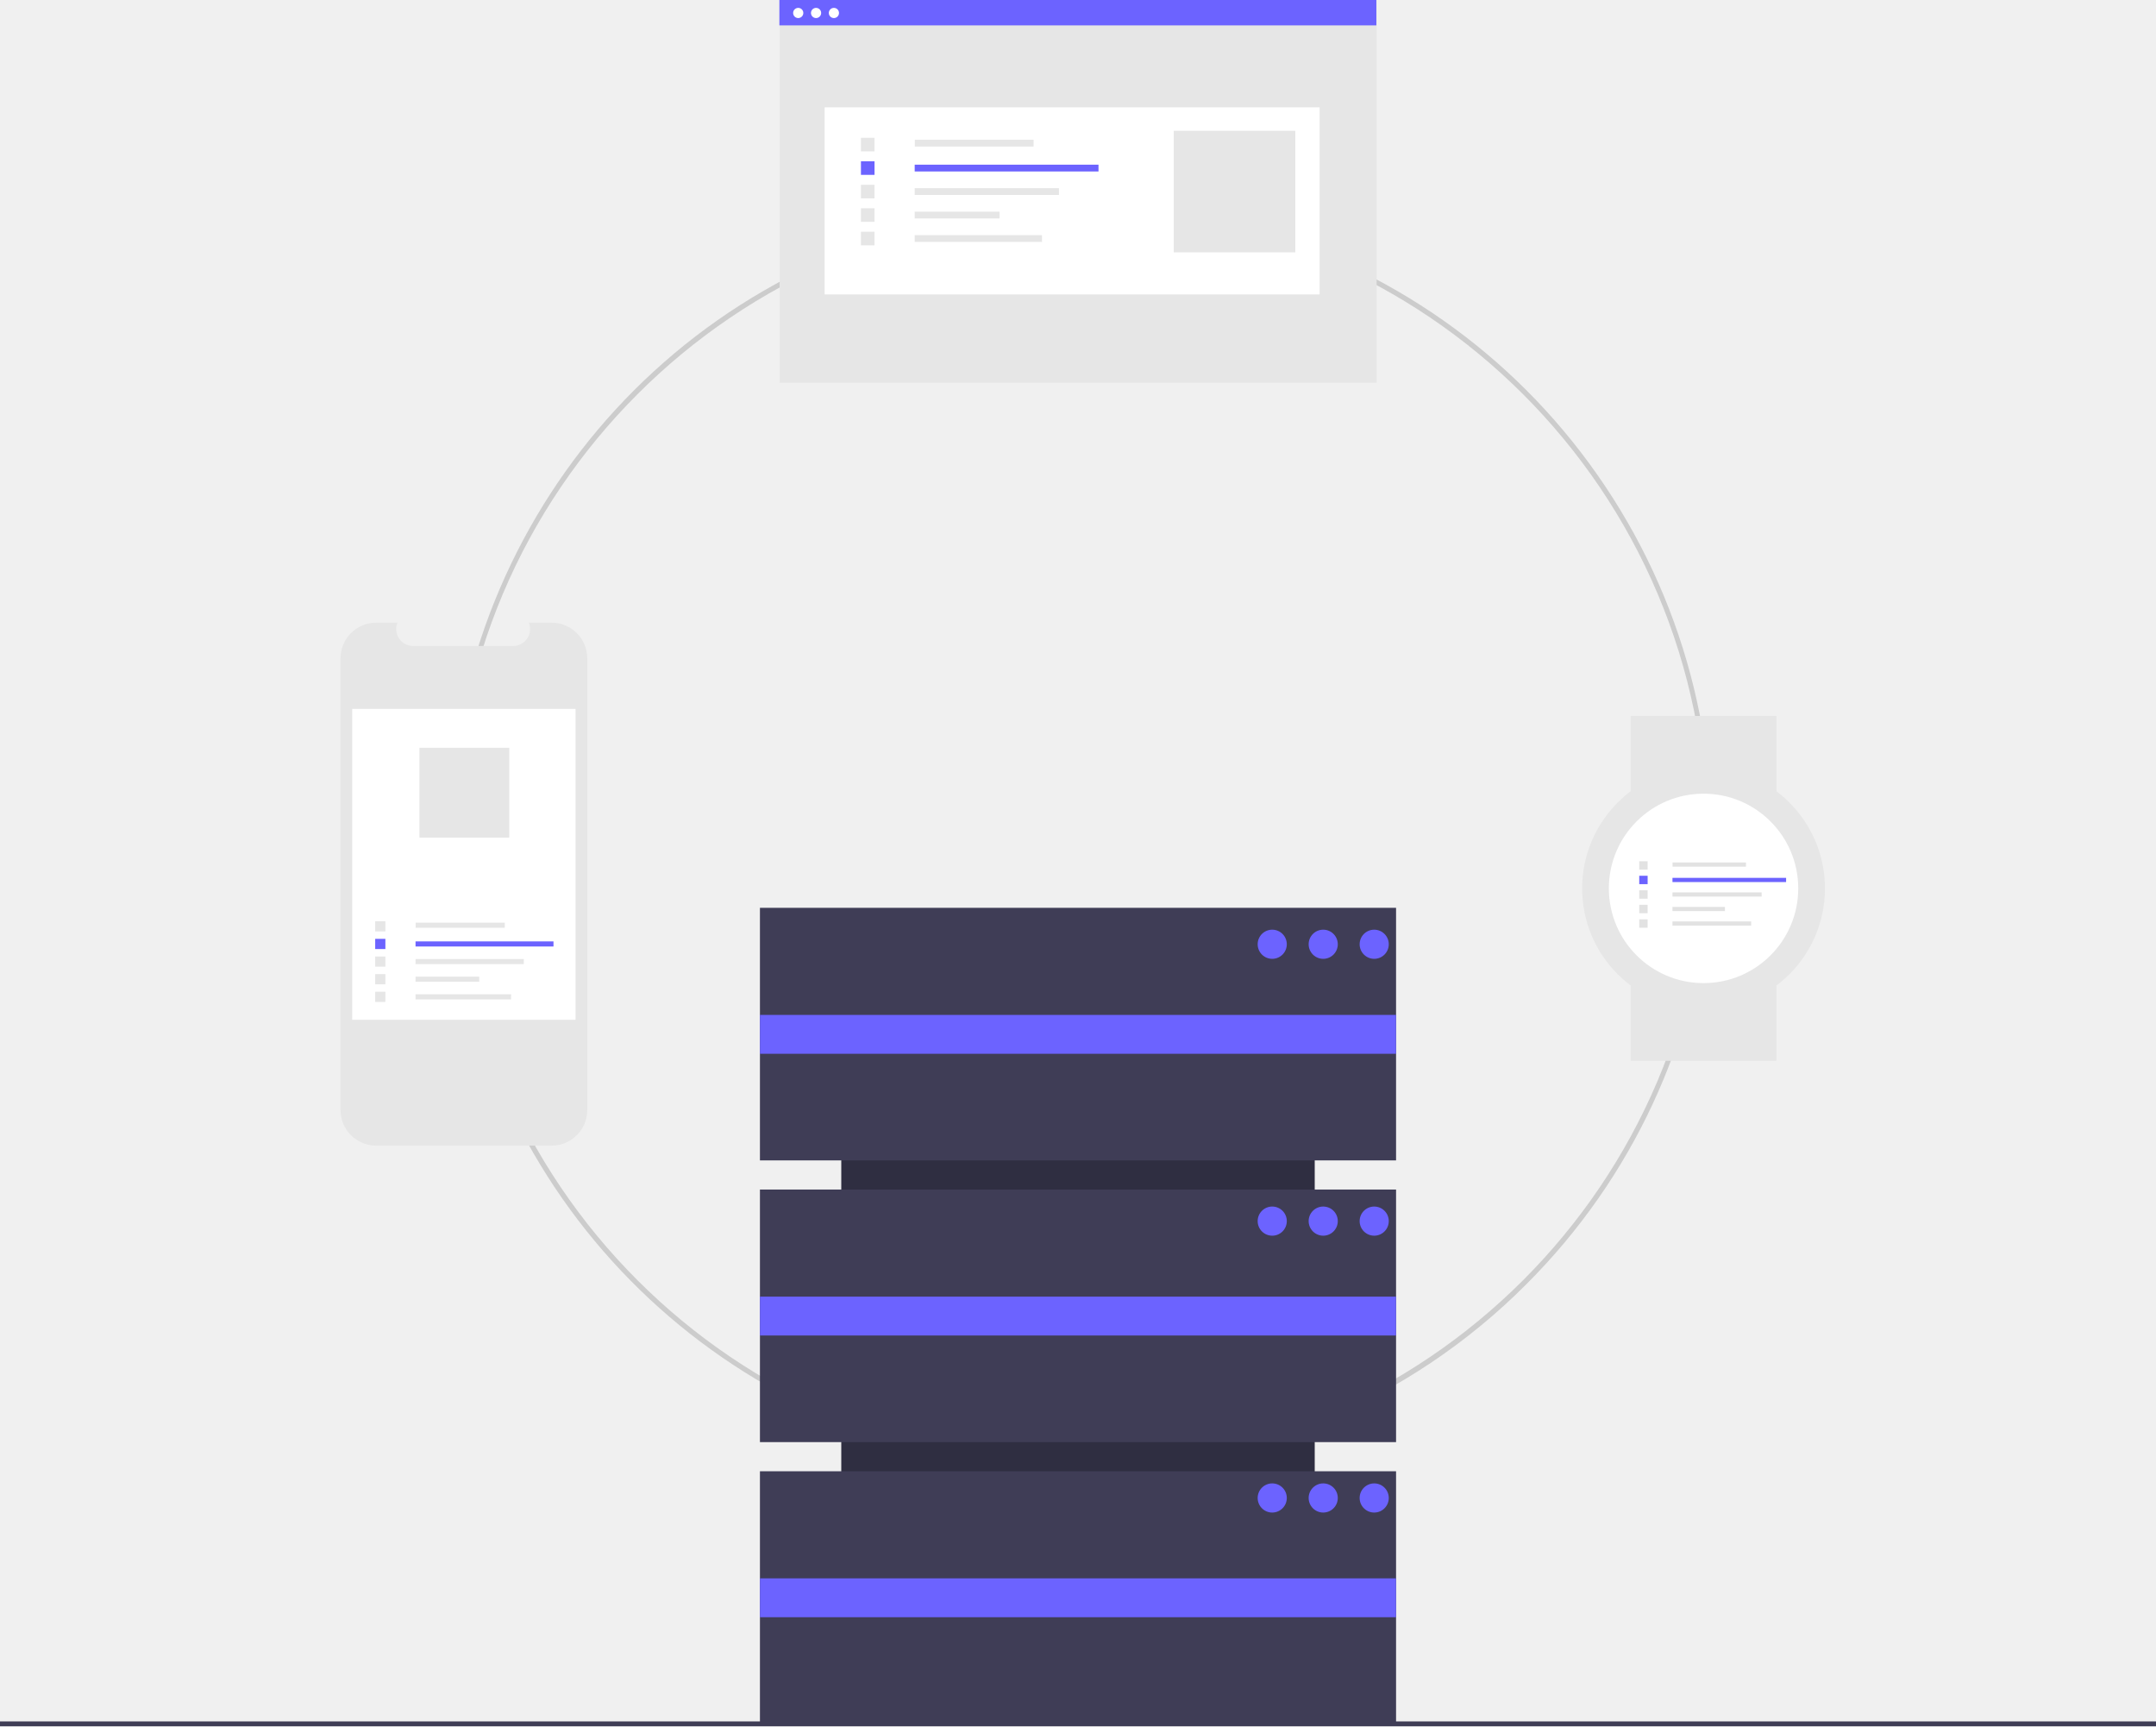
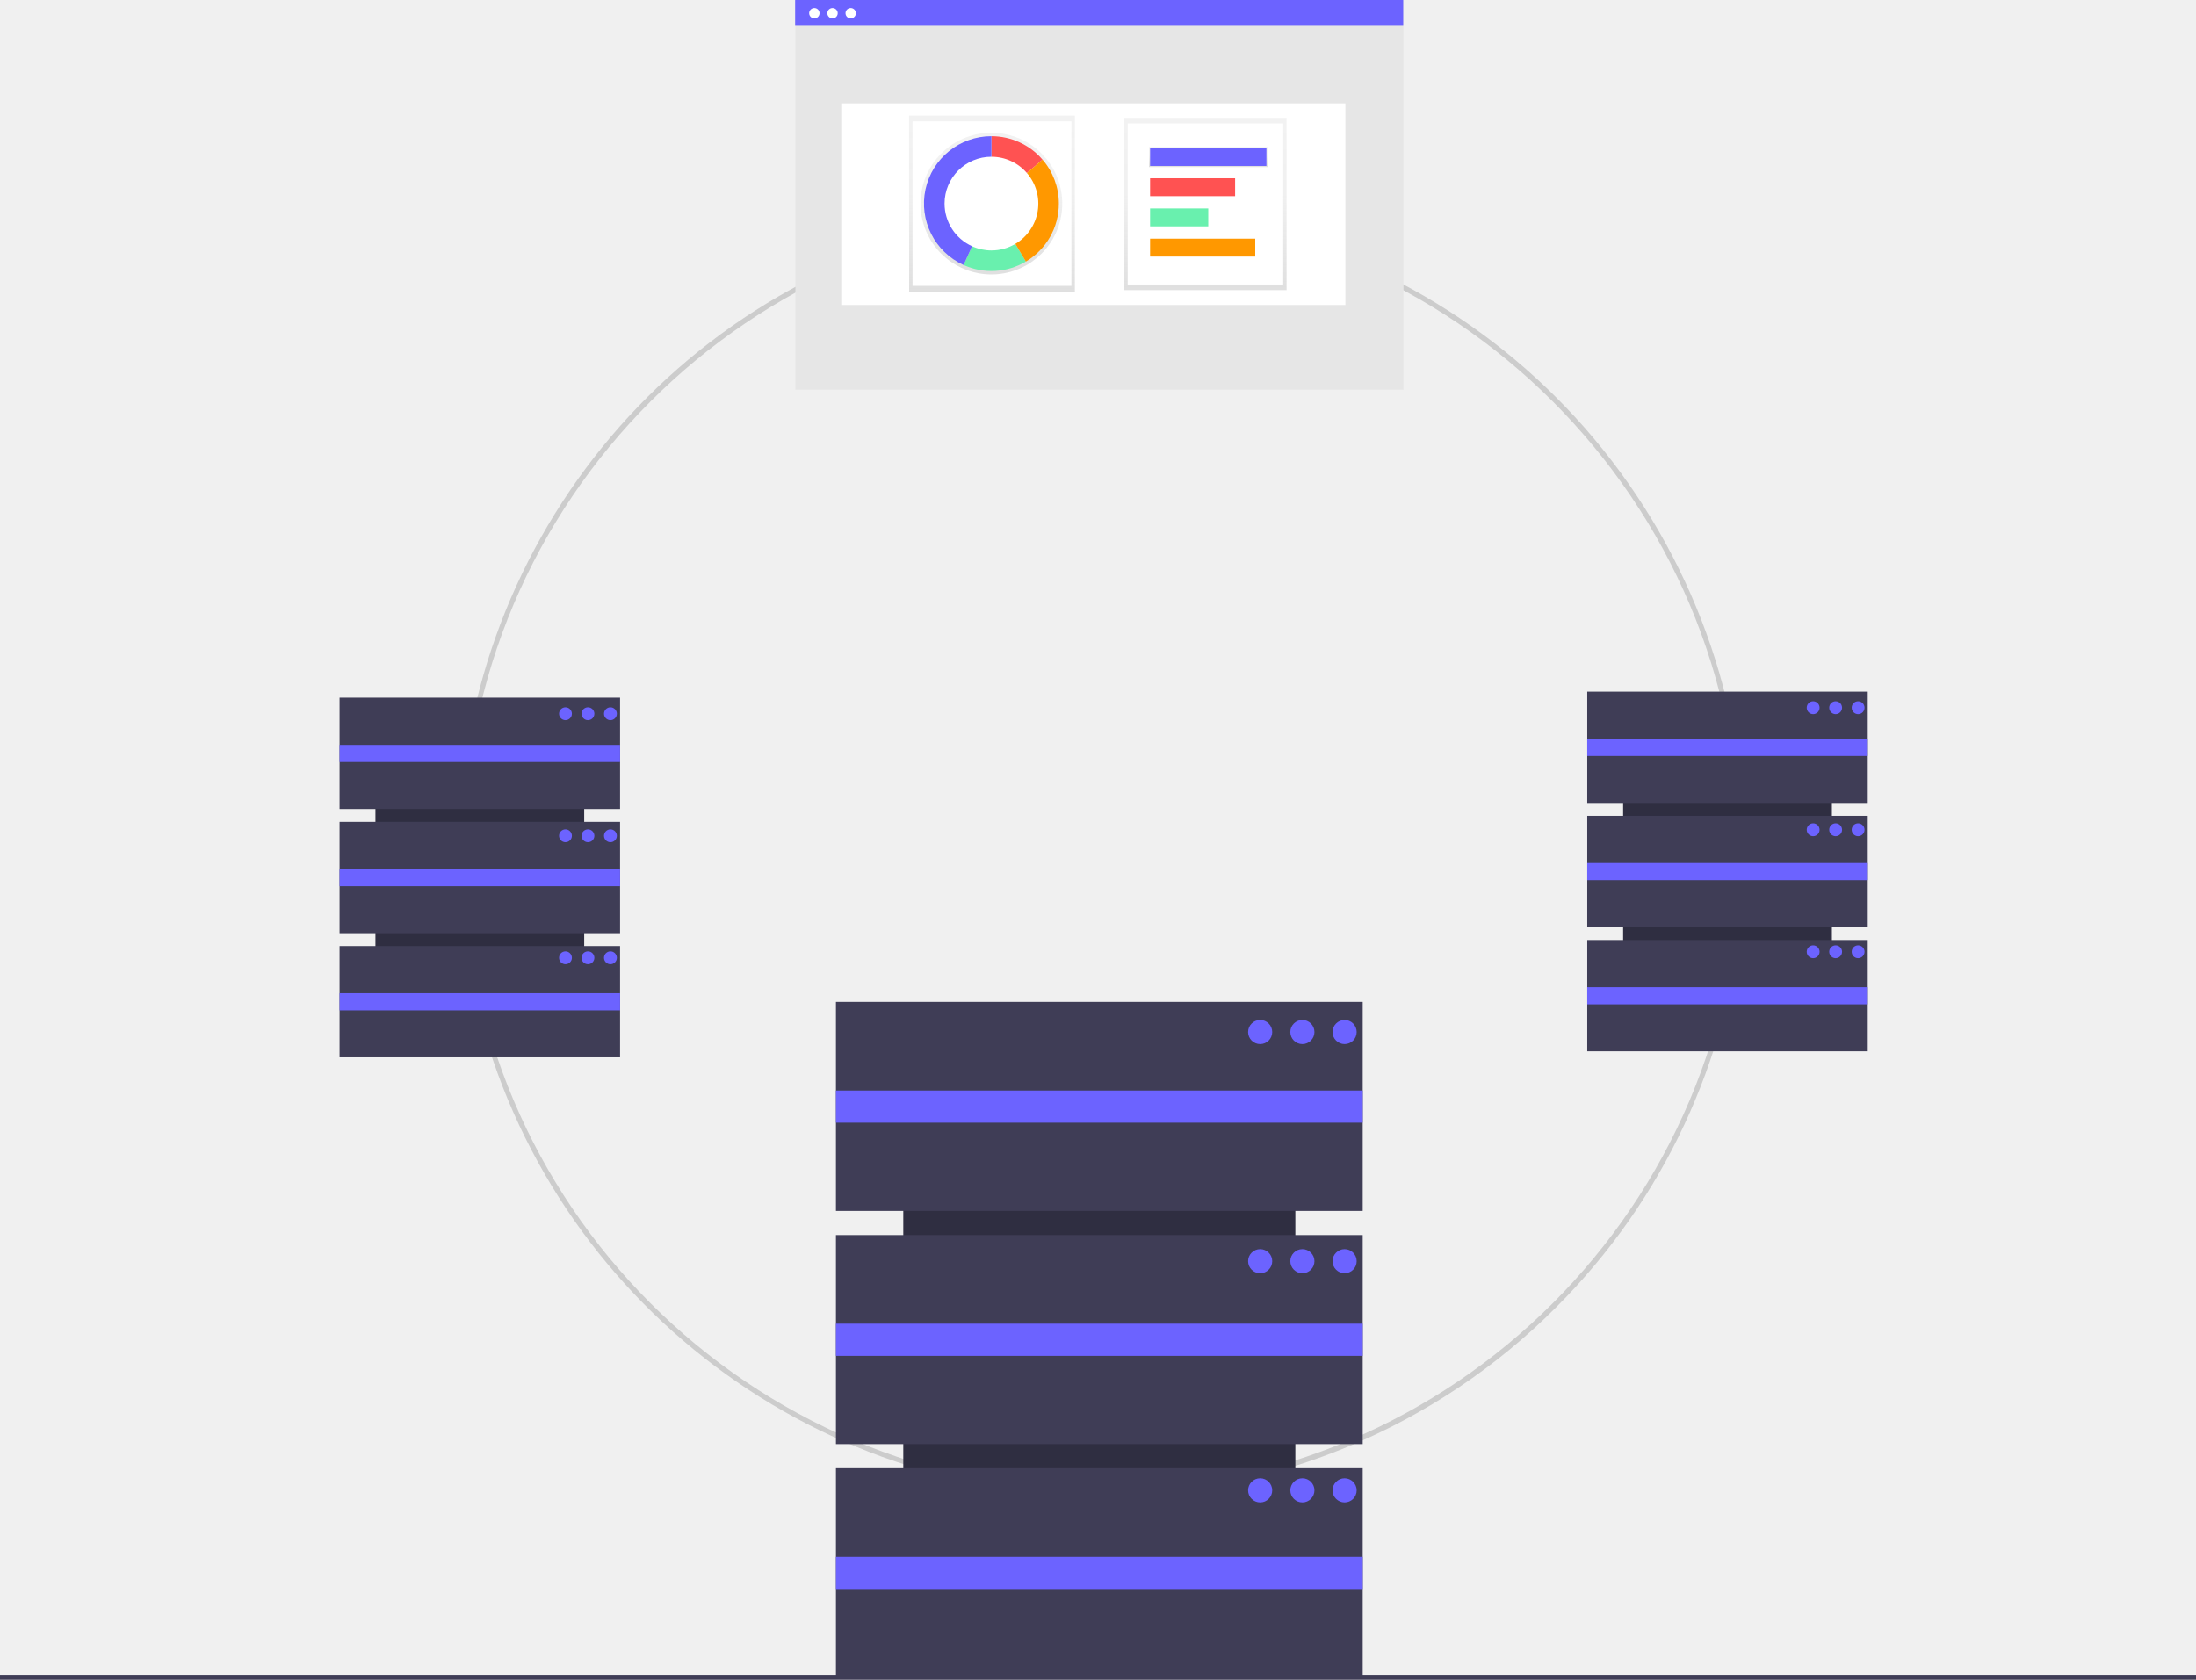
- <svg xmlns="http://www.w3.org/2000/svg" data-name="Layer 1" width="888" height="710.807" viewBox="0 0 888 710.807">
-   <path d="M444.936 604.807a260.064 260.064 0 11183.893-76.17 258.365 258.365 0 01-183.893 76.17zm0-518.129c-142.297 0-258.065 115.768-258.065 258.065S302.64 602.807 444.936 602.807 703 487.04 703 344.743 587.232 86.678 444.936 86.678z" fill="#ccc" />
-   <path fill="#2f2e41" d="M541.5 381.807v262h-195v-262z" />
-   <path fill="#3f3d56" d="M313 373.807h262v104H313zm0 116h262v104H313zm0 116h262v104H313z" />
-   <path fill="#6c63ff" d="M313 417.904h262v16H313zm0 116h262v16H313zm0 116h262v16H313z" />
-   <circle cx="524" cy="388.807" r="6" fill="#6c63ff" />
-   <circle cx="545" cy="388.807" r="6" fill="#6c63ff" />
-   <circle cx="566" cy="388.807" r="6" fill="#6c63ff" />
-   <circle cx="524" cy="502.807" r="6" fill="#6c63ff" />
-   <circle cx="545" cy="502.807" r="6" fill="#6c63ff" />
-   <circle cx="566" cy="502.807" r="6" fill="#6c63ff" />
-   <circle cx="524" cy="616.807" r="6" fill="#6c63ff" />
-   <circle cx="545" cy="616.807" r="6" fill="#6c63ff" />
-   <circle cx="566" cy="616.807" r="6" fill="#6c63ff" />
-   <path fill="#3f3d56" d="M0 708.807h888v2H0z" />
-   <path d="M241.879 271.065v185.991a14.675 14.675 0 01-14.673 14.673h-72.278a14.677 14.677 0 01-14.678-14.673V271.065a14.677 14.677 0 0114.678-14.673h8.768A6.978 6.978 0 00170.15 266h41.208a6.978 6.978 0 006.455-9.607h9.392a14.675 14.675 0 0114.673 14.673z" fill="#e6e6e6" />
-   <path fill="#fff" d="M145.064 291.91h92v128h-92z" />
-   <path fill="#e6e6e6" d="M171.186 379.927h36.72v2.098h-36.72z" />
-   <path fill="#6c63ff" d="M171.149 387.632h56.817v2.098h-56.817z" />
-   <path fill="#e6e6e6" d="M171.149 394.89h44.588v2.098h-44.588zm0 7.259h26.228v2.098h-26.228zm0 7.258h39.343v2.098h-39.343zm-16.616-30.083h4.197v4.197h-4.197z" />
-   <path fill="#6c63ff" d="M154.533 386.582h4.197v4.197h-4.197z" />
-   <path fill="#e6e6e6" d="M154.533 393.841h4.197v4.197h-4.197zm0 7.259h4.197v4.197h-4.197zm0 7.258h4.197v4.197h-4.197zm18.218-100.448h36.998v36.998h-36.998zM321.111.139h245.884v157.475H321.111z" />
-   <path fill="#fff" d="M339.647 44.195h203.861v77.035H339.647z" />
-   <path fill="#e6e6e6" d="M376.789 57.542h48.927v2.796h-48.927z" />
-   <path fill="#6c63ff" d="M376.74 67.807h75.705v2.796H376.74z" />
-   <path fill="#e6e6e6" d="M376.74 77.479h59.411v2.796H376.74zm0 9.672h34.948v2.796H376.74zm0 9.671h52.422v2.796H376.74zm-22.139-40.084h5.592v5.592h-5.592z" />
-   <path fill="#6c63ff" d="M354.601 66.409h5.592v5.592h-5.592z" />
-   <path fill="#e6e6e6" d="M354.601 76.081h5.592v5.592h-5.592zm0 9.672h5.592v5.592h-5.592zm0 9.671h5.592v5.592h-5.592zm128.844-41.577h50.059v50.059h-50.059z" />
-   <path fill="#6c63ff" d="M321.006 0H566.89v10.446H321.006z" />
-   <circle cx="328.768" cy="5.341" r="2.097" fill="#fff" />
-   <circle cx="336.117" cy="5.341" r="2.097" fill="#fff" />
-   <circle cx="343.466" cy="5.341" r="2.097" fill="#fff" />
-   <path fill="#e6e6e6" d="M671.648 294.807h60v31h-60zm0 111h60v31h-60z" />
-   <circle cx="701.648" cy="365.807" r="50" fill="#e6e6e6" />
-   <circle cx="701.648" cy="365.807" r="39" fill="#fff" />
-   <path fill="#e2e2e2" d="M688.877 355.122h30.247v1.728h-30.247z" />
-   <path fill="#6c63ff" d="M688.846 361.468h46.802v1.728h-46.802z" />
-   <path fill="#e2e2e2" d="M688.846 367.447h36.728v1.728h-36.728zm0 5.979h21.605v1.728h-21.605zm0 5.979h32.407v1.728h-32.407zm-13.686-24.78h3.457v3.457h-3.457z" />
-   <path fill="#6c63ff" d="M675.16 360.604h3.457v3.457h-3.457z" />
-   <path fill="#e2e2e2" d="M675.16 366.583h3.457v3.457h-3.457zm0 5.979h3.457v3.457h-3.457zm0 5.979h3.457v3.457h-3.457z" />
+ <svg xmlns="http://www.w3.org/2000/svg" xmlns:xlink="http://www.w3.org/1999/xlink" data-name="Layer 1" width="888" height="679.394" viewBox="0 0 888 679.394">
+   <defs>
+     <linearGradient gradientTransform="translate(54.684 -108.597) scale(.46216)" id="d" x1="749.12" y1="475.15" x2="749.12" y2="351.15" xlink:href="#a" />
+     <linearGradient id="a" x1="213.62" y1="486" x2="213.62" gradientUnits="userSpaceOnUse">
+       <stop offset="0" stop-color="gray" stop-opacity=".25" />
+       <stop offset=".54" stop-color="gray" stop-opacity=".12" />
+       <stop offset="1" stop-color="gray" stop-opacity=".1" />
+     </linearGradient>
+     <linearGradient gradientTransform="translate(126.088 -64.932) scale(.46216)" id="c" x1="595.12" y1="395.68" x2="595.12" y2="241.68" xlink:href="#a" />
+     <linearGradient gradientTransform="translate(130.919 -96.493) scale(.45238)" id="f" x1="790.62" y1="362.68" x2="790.62" y2="344.68" xlink:href="#b" />
+     <linearGradient id="b" x1="213.62" y1="486" x2="213.62" gradientUnits="userSpaceOnUse">
+       <stop offset="0" stop-color="gray" stop-opacity=".25" />
+       <stop offset=".54" stop-color="gray" stop-opacity=".12" />
+       <stop offset="1" stop-color="gray" stop-opacity=".1" />
+     </linearGradient>
+     <linearGradient gradientTransform="translate(130.919 -96.493) scale(.45238)" id="e" x1="788.12" y1="472.68" x2="788.12" y2="318.68" xlink:href="#b" />
+   </defs>
+   <path d="M445.468 604.807a260.064 260.064 0 11183.894-76.17 258.365 258.365 0 01-183.894 76.17zm0-518.129c-142.297 0-258.064 115.768-258.064 258.065S303.17 602.807 445.468 602.807c142.297 0 258.064-115.767 258.064-258.064 0-142.297-115.767-258.065-258.064-258.065z" fill="#ccc" />
+   <path fill="#2f2e41" d="M523.801 411.725v213.01H365.263v-213.01z" />
+   <path fill="#3f3d56" d="M338.028 405.221h213.01v84.554h-213.01zm0 94.31h213.01v84.554h-213.01zm0 94.309h213.01v84.554h-213.01z" />
+   <path fill="#6c63ff" d="M338.028 441.072h213.01v13.008h-213.01zm0 94.31h213.01v13.008h-213.01zm0 94.309h213.01v13.008h-213.01z" />
+   <circle cx="509.574" cy="417.416" r="4.878" fill="#6c63ff" />
+   <circle cx="526.647" cy="417.416" r="4.878" fill="#6c63ff" />
+   <circle cx="543.72" cy="417.416" r="4.878" fill="#6c63ff" />
+   <circle cx="509.574" cy="510.1" r="4.878" fill="#6c63ff" />
+   <circle cx="526.647" cy="510.1" r="4.878" fill="#6c63ff" />
+   <circle cx="543.72" cy="510.1" r="4.878" fill="#6c63ff" />
+   <circle cx="509.574" cy="602.784" r="4.878" fill="#6c63ff" />
+   <circle cx="526.647" cy="602.784" r="4.878" fill="#6c63ff" />
+   <circle cx="543.72" cy="602.784" r="4.878" fill="#6c63ff" />
+   <path fill="#3f3d56" d="M0 677.394h888v2H0z" />
+   <path fill="#e6e6e6" d="M321.643.139h245.884v157.475H321.643z" />
+   <path fill="#fff" d="M340.179 41.799H544.04v81.561H340.179z" />
+   <path fill="#6c63ff" d="M321.538 0h245.884v10.446H321.538z" />
+   <circle cx="329.301" cy="5.341" r="2.097" fill="#fff" />
+   <circle cx="336.65" cy="5.341" r="2.097" fill="#fff" />
+   <circle cx="343.999" cy="5.341" r="2.097" fill="#fff" />
+   <path fill="#2f2e41" d="M236.236 285.654V399.08h-84.42V285.654z" />
+   <path fill="#3f3d56" d="M137.313 282.19h113.426v45.024H137.313zm0 50.22h113.426v45.024H137.313zm0 50.219h113.426v45.024H137.313z" />
+   <path fill="#6c63ff" d="M137.313 301.281h113.426v6.927H137.313zm0 50.219h113.426v6.927H137.313zm0 50.219h113.426v6.927H137.313z" />
+   <circle cx="228.66" cy="288.684" r="2.598" fill="#6c63ff" />
+   <circle cx="237.752" cy="288.684" r="2.598" fill="#6c63ff" />
+   <circle cx="246.843" cy="288.684" r="2.598" fill="#6c63ff" />
+   <circle cx="228.66" cy="338.038" r="2.598" fill="#6c63ff" />
+   <circle cx="237.752" cy="338.038" r="2.598" fill="#6c63ff" />
+   <circle cx="246.843" cy="338.038" r="2.598" fill="#6c63ff" />
+   <circle cx="228.66" cy="387.391" r="2.598" fill="#6c63ff" />
+   <circle cx="237.752" cy="387.391" r="2.598" fill="#6c63ff" />
+   <circle cx="246.843" cy="387.391" r="2.598" fill="#6c63ff" />
+   <path fill="#2f2e41" d="M740.762 283.212v113.426h-84.42V283.212z" />
+   <path fill="#3f3d56" d="M641.839 279.749h113.426v45.024H641.839zm0 50.219h113.426v45.024H641.839zm0 50.219h113.426v45.024H641.839z" />
+   <path fill="#6c63ff" d="M641.839 298.839h113.426v6.927H641.839zm0 50.219h113.426v6.927H641.839zm0 50.219h113.426v6.927H641.839z" />
+   <circle cx="733.186" cy="286.243" r="2.598" fill="#6c63ff" />
+   <circle cx="742.277" cy="286.243" r="2.598" fill="#6c63ff" />
+   <circle cx="751.368" cy="286.243" r="2.598" fill="#6c63ff" />
+   <circle cx="733.186" cy="335.596" r="2.598" fill="#6c63ff" />
+   <circle cx="742.277" cy="335.596" r="2.598" fill="#6c63ff" />
+   <circle cx="751.368" cy="335.596" r="2.598" fill="#6c63ff" />
+   <circle cx="733.186" cy="384.949" r="2.598" fill="#6c63ff" />
+   <circle cx="742.277" cy="384.949" r="2.598" fill="#6c63ff" />
+   <circle cx="751.368" cy="384.949" r="2.598" fill="#6c63ff" />
+   <path fill="url(#c)" d="M367.623 46.764h67.013v71.173h-67.013z" />
+   <path fill="#fff" d="M369.01 49.074h64.24v66.551h-64.24z" />
+   <path d="M422.607 63.656a28.654 28.654 0 106.932 18.694 28.58 28.58 0 00-6.932-18.694zm-11.554 35.803a19.873 19.873 0 119.742-17.1 19.785 19.785 0 01-9.728 17.1z" fill="url(#d)" />
+   <path d="M415.25 69.992l6.308-5.43a27.198 27.198 0 00-20.659-9.48v8.32a18.907 18.907 0 0114.35 6.59z" fill="#ff5252" />
+   <path d="M400.899 101.294a18.828 18.828 0 01-7.82-1.696l-3.434 7.584a27.268 27.268 0 0025.184-1.386l-4.252-7.16a18.828 18.828 0 01-9.678 2.658z" fill="#69f0ae" />
+   <path d="M428.167 82.345a27.152 27.152 0 00-6.61-17.788l-6.308 5.43a18.916 18.916 0 01-4.672 28.654l4.252 7.16a27.268 27.268 0 0013.338-23.456z" fill="#ff9800" />
+   <path d="M381.95 82.345a18.949 18.949 0 0118.95-18.948v-8.32a27.268 27.268 0 00-11.254 52.105l3.434-7.584a18.949 18.949 0 01-11.129-17.253z" fill="#6c63ff" />
+   <path fill="url(#e)" d="M454.653 47.673h65.596v69.667h-65.596z" />
+   <path fill="#fff" d="M456.01 49.934h62.881v65.143H456.01z" />
+   <path fill="url(#f)" d="M464.606 59.435h47.953v8.143h-47.953z" />
+   <path fill="#6c63ff" d="M465.058 59.887h47.048v7.238h-47.048z" />
+   <path fill="#ff5252" d="M465.058 72.101h34.381v7.238h-34.381z" />
+   <path fill="#69f0ae" d="M465.058 84.316h23.524v7.238h-23.524z" />
+   <path fill="#ff9800" d="M465.058 96.53h42.524v7.238h-42.524z" />
</svg>
